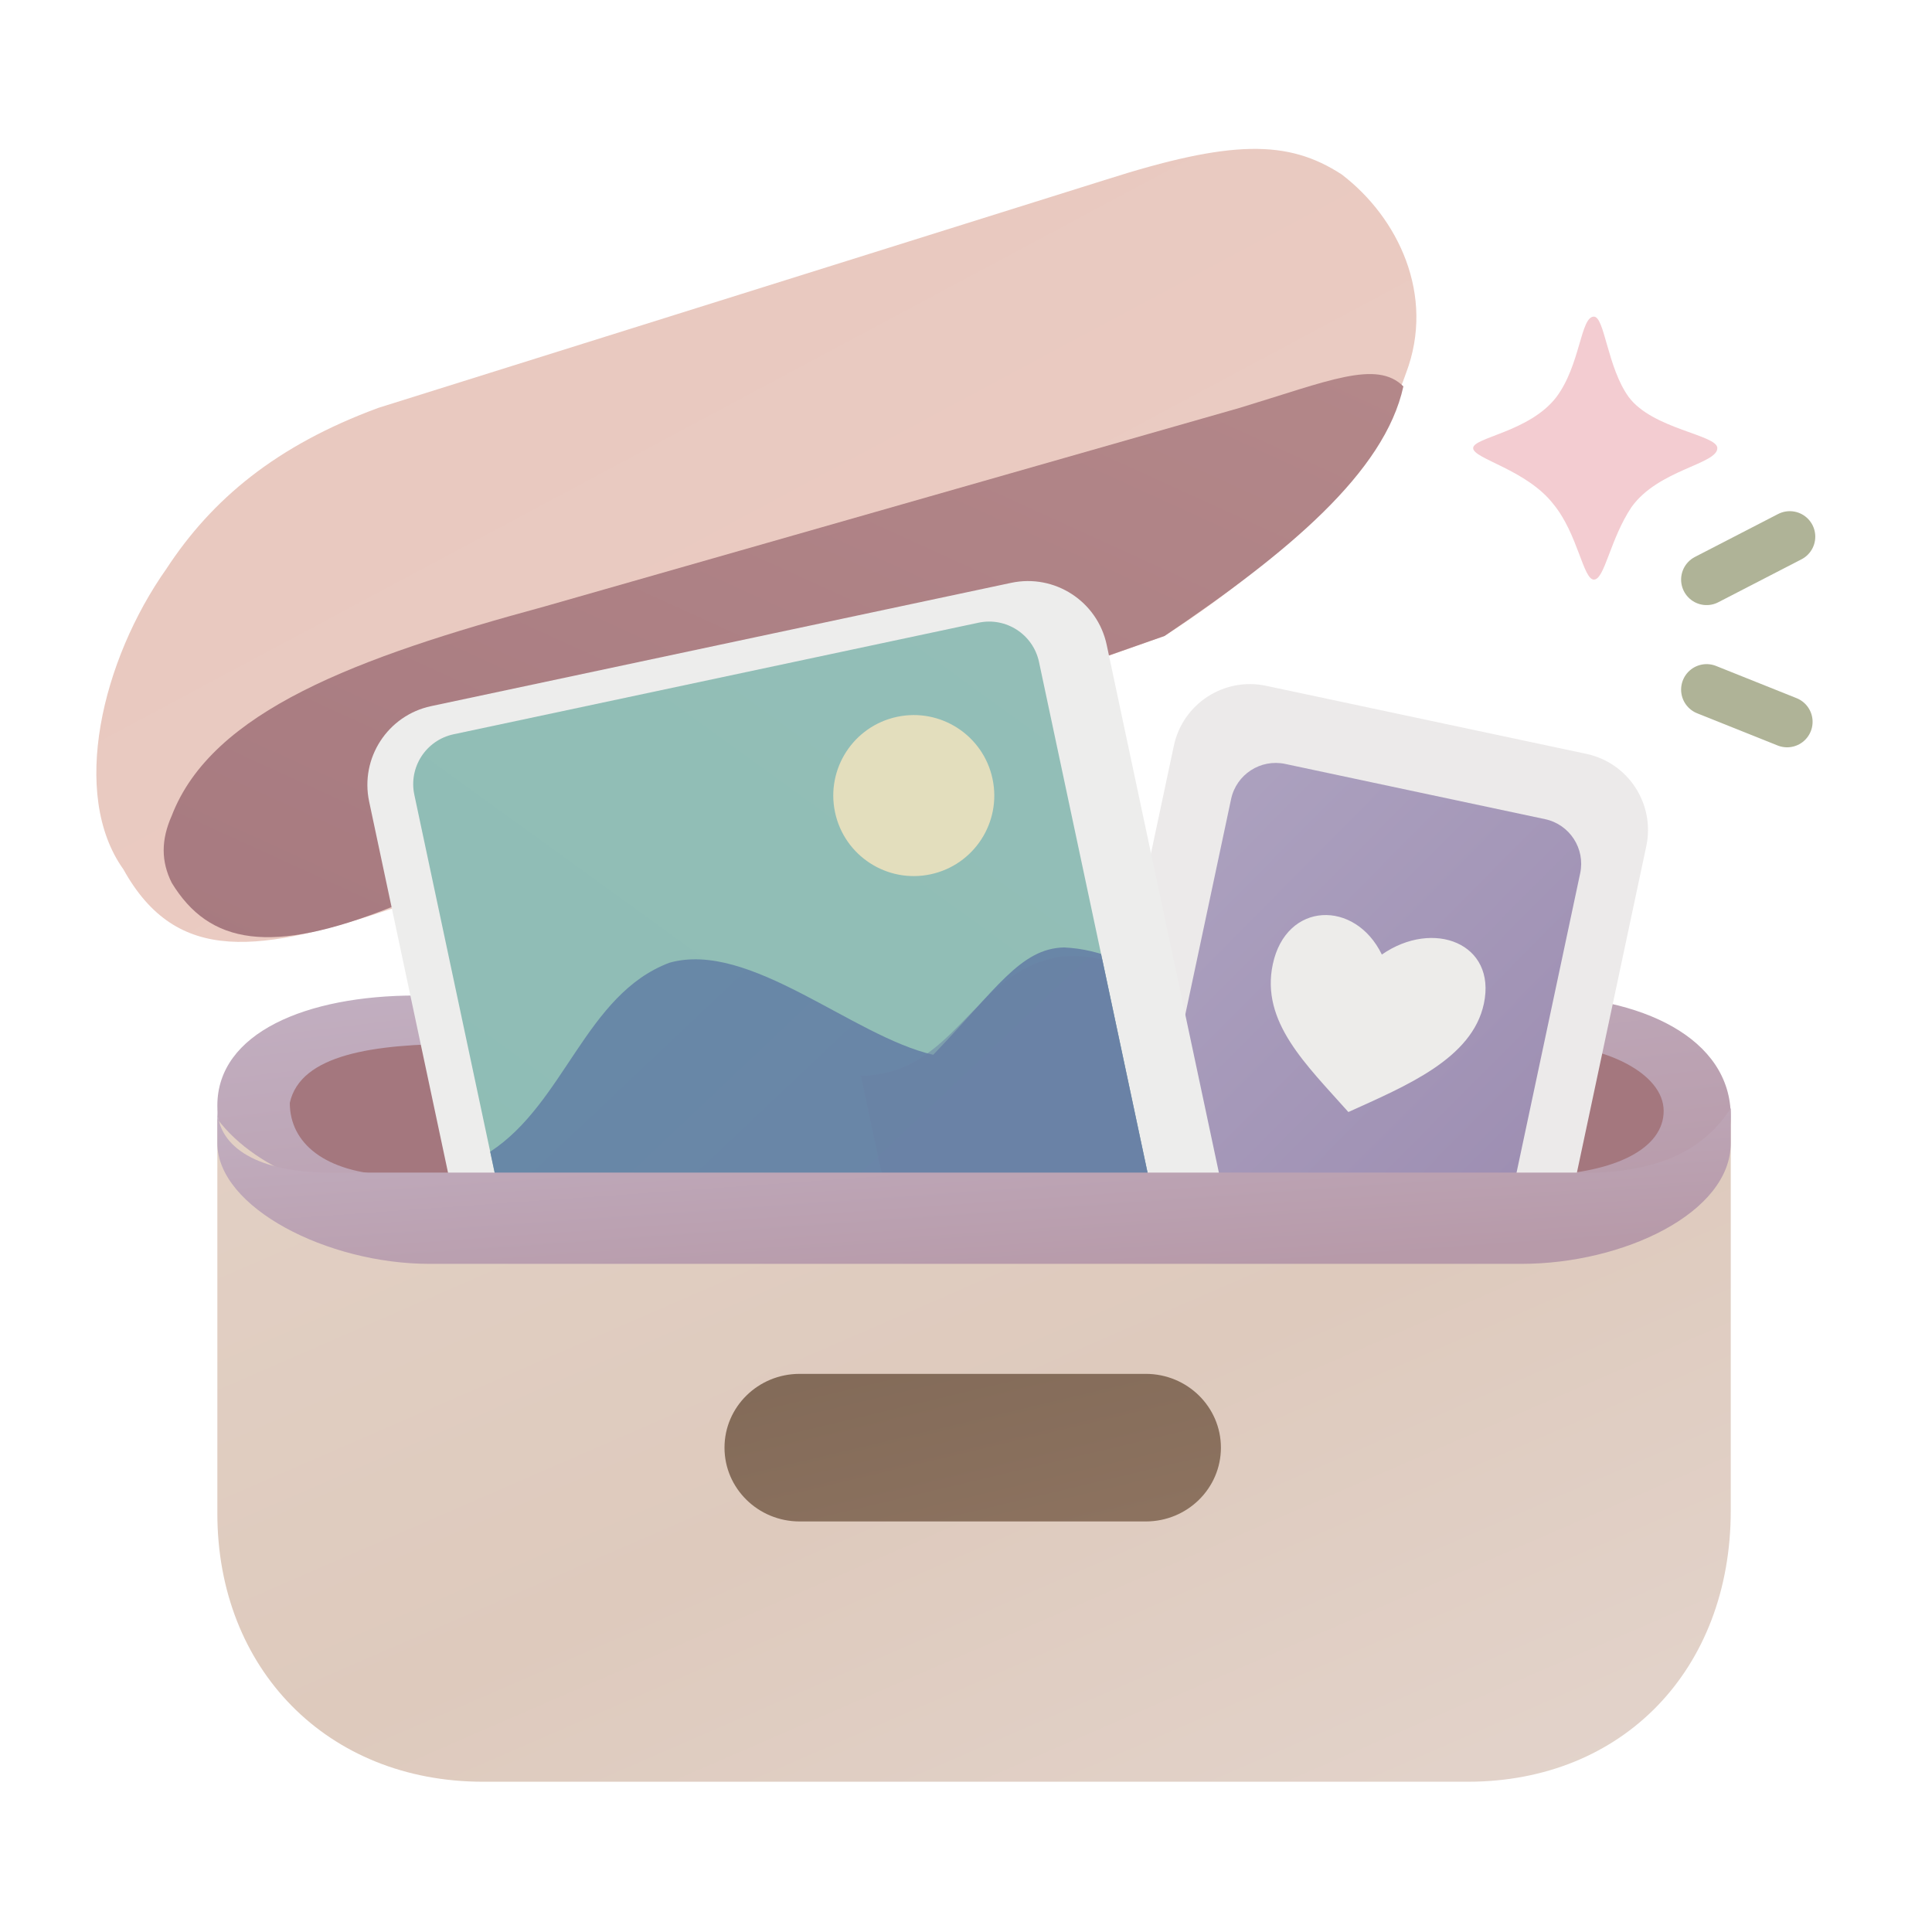
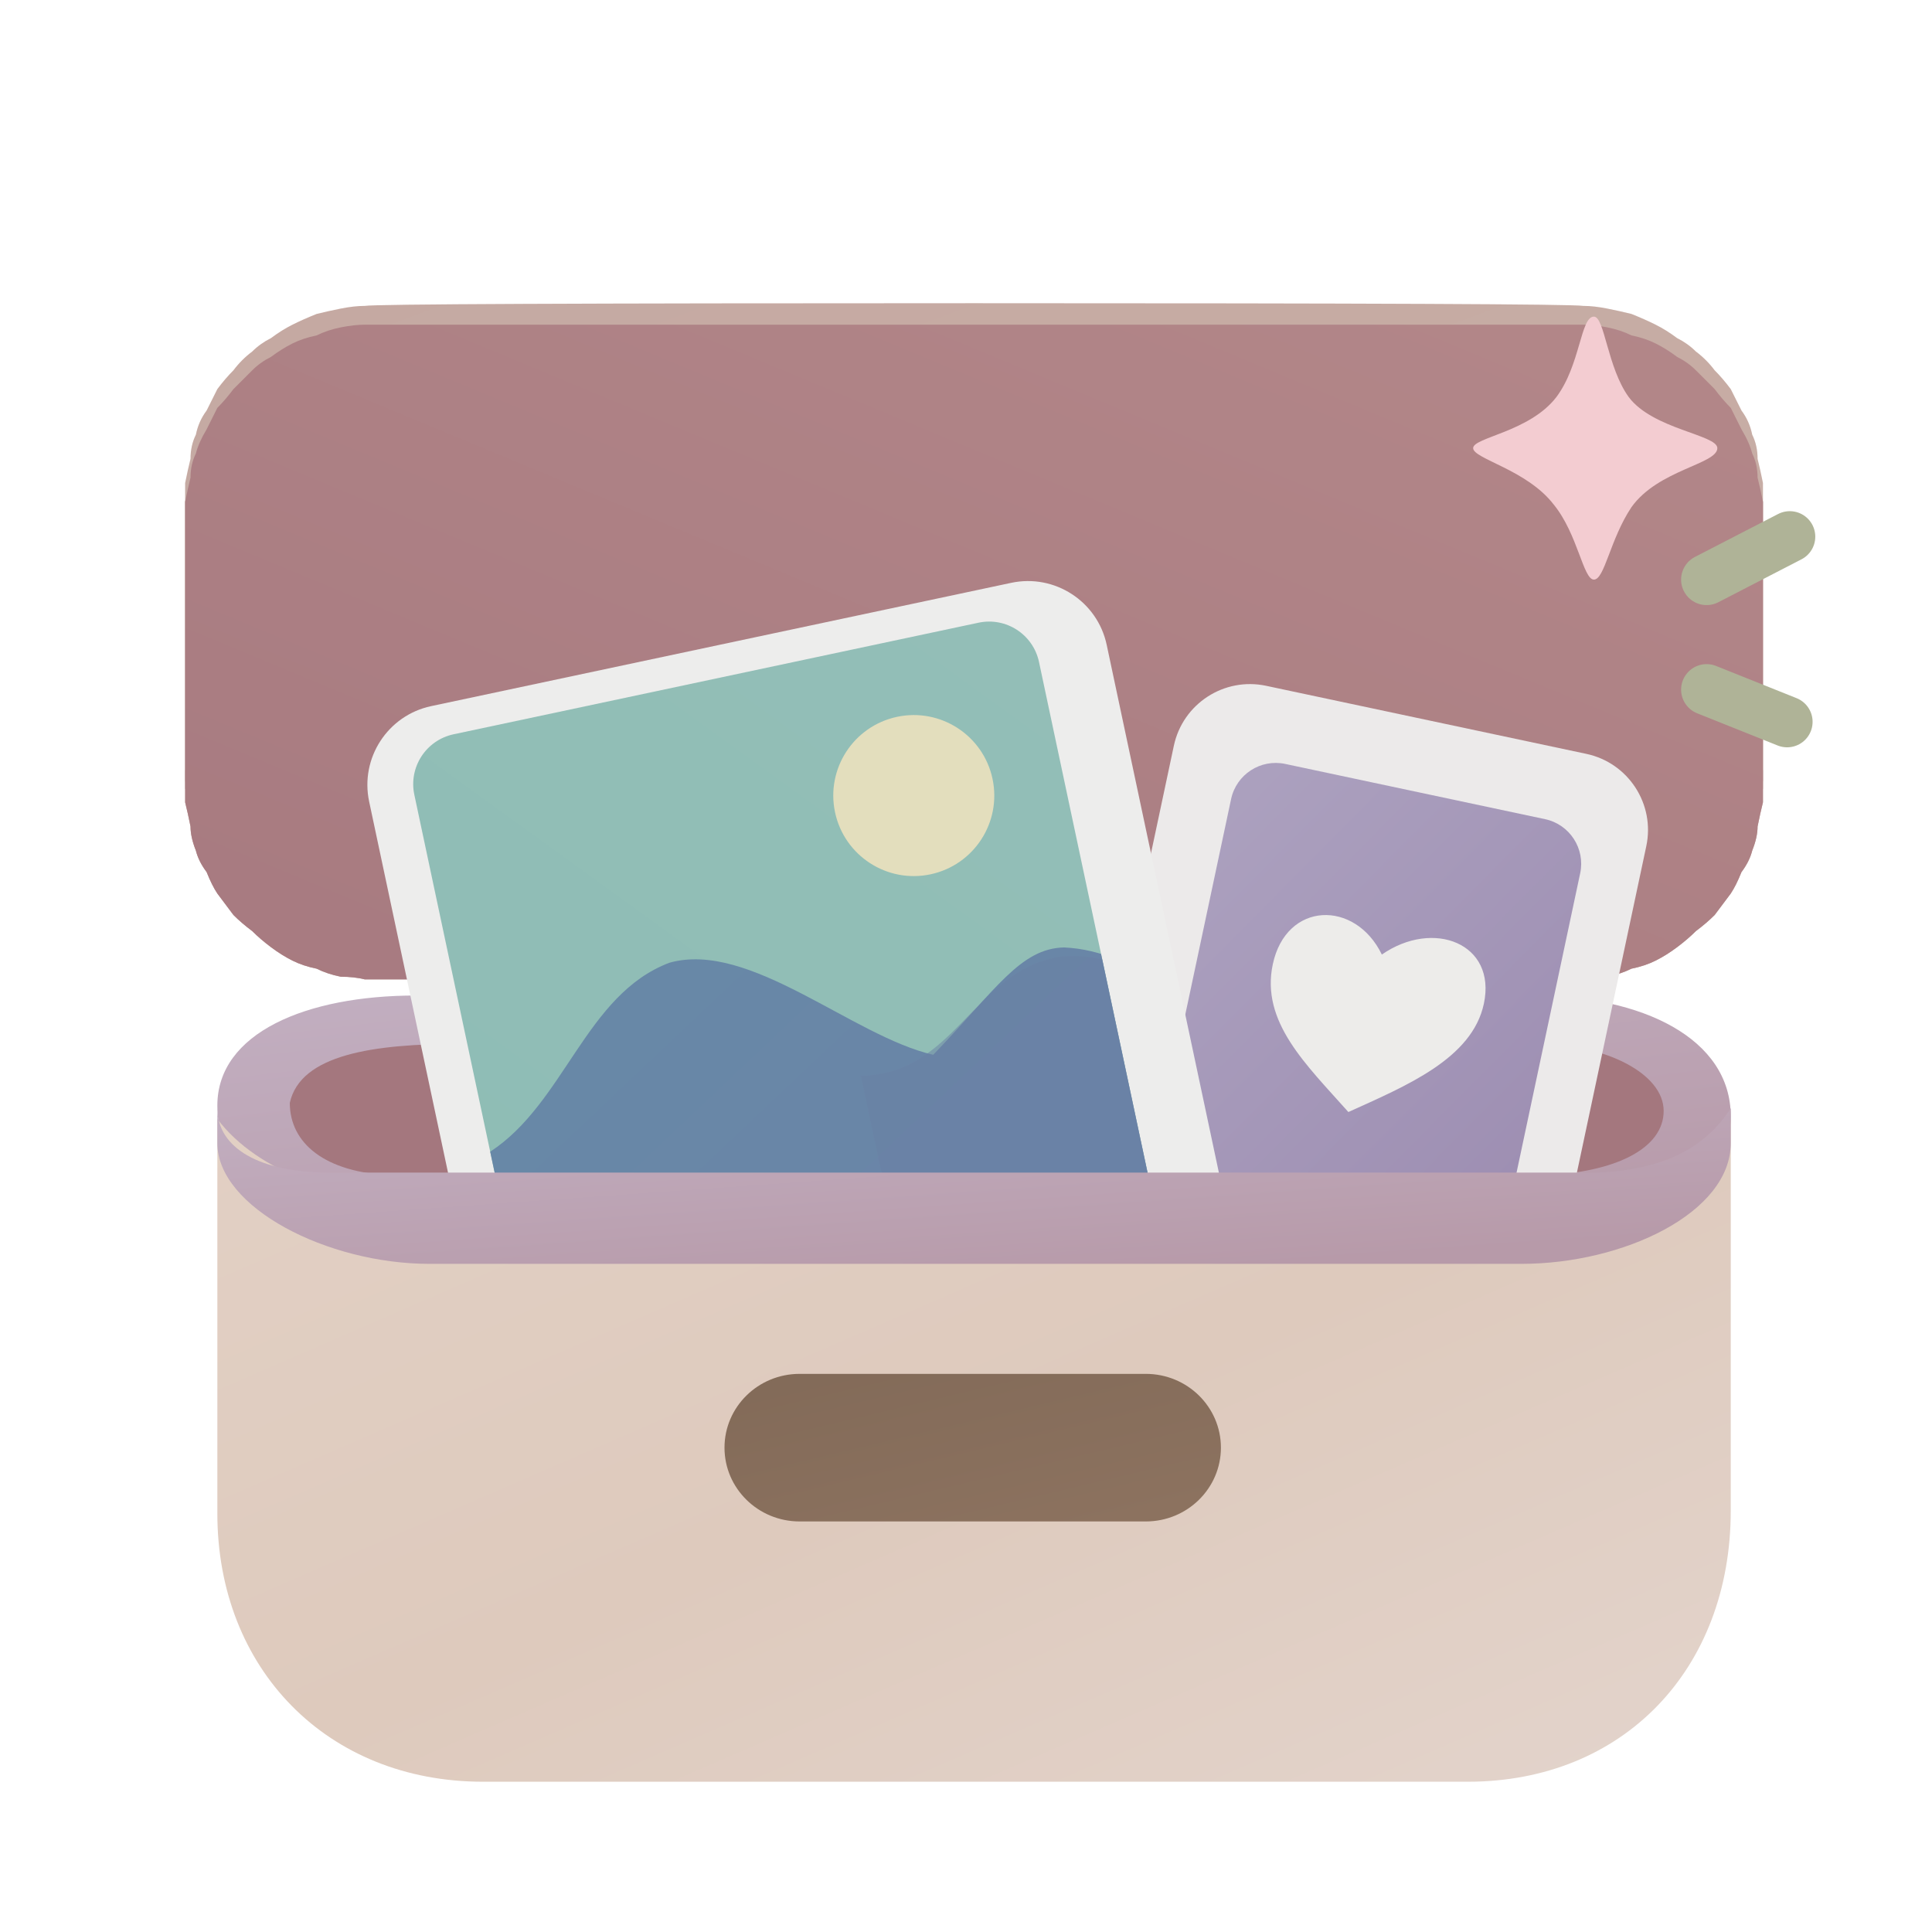
<svg xmlns="http://www.w3.org/2000/svg" viewBox="260 155 720 720" role="img" aria-label="Schuhkarton logo">
  <defs>
    <linearGradient id="sk-lidTop" x1="0" y1="0" x2="0.9" y2="1">
      <stop stop-color="#e8c7be" />
      <stop offset="1" stop-color="#ebcdc4" />
    </linearGradient>
    <linearGradient id="sk-lidInside" x1="0" y1="1" x2="1" y2="0">
      <stop stop-color="#a77a80" />
      <stop offset="1" stop-color="#b38789" />
    </linearGradient>
    <linearGradient id="sk-rim" x1="0" y1="0" x2="0.7" y2="1">
      <stop stop-color="#c2afc1" />
      <stop offset="1" stop-color="#b79aa9" />
    </linearGradient>
    <linearGradient id="sk-box" x1="0" y1="0" x2="1" y2="1">
      <stop stop-color="#e2d0c4" />
      <stop offset="0.5" stop-color="#decabd" />
      <stop offset="1" stop-color="#e3d4cc" />
    </linearGradient>
    <linearGradient id="sk-slot" x1="0" y1="0" x2="0.8" y2="1">
      <stop stop-color="#826a58" />
      <stop offset="1" stop-color="#8c725f" />
    </linearGradient>
    <linearGradient id="sk-sky" x1="0" y1="1" x2="1" y2="0">
      <stop stop-color="#8ebdb5" />
      <stop offset="1" stop-color="#93beb7" />
    </linearGradient>
    <linearGradient id="sk-mountains" x1="0" y1="0" x2="1" y2="1">
      <stop stop-color="#6789a7" />
      <stop offset="1" stop-color="#6c82a8" />
    </linearGradient>
    <linearGradient id="sk-heartBg" x1="0" y1="0" x2="1" y2="1">
      <stop stop-color="#aca1bf" />
      <stop offset="1" stop-color="#9b8bb0" />
    </linearGradient>
    <clipPath id="sk-scene">
      <rect x="429" y="405" width="238" height="260" rx="19" />
    </clipPath>
    <clipPath id="sk-inbox">
      <rect x="260" y="155" width="720" height="640" />
    </clipPath>
  </defs>
-   <g class="lid">
-     <path fill="url(#sk-lidTop)" d="M306 479C286 451 298 401 322 367C339 341 363 321 401 307L672 222C719 207 740 207 760 220C781 236 795 265 784 294C773 326 745 359 694 392L408 493C357 510 326 515 306 479Z" />
-     <path fill="url(#sk-lidInside)" d="M324 459C339 420 393 400 463 381L722 307C755 297 773 289 783 299C776 331 740 361 694 392L406 493C361 511 338 507 324 484C320 476 320 468 324 459Z" />
-   </g>
  <path fill="url(#sk-rim)" d="M341 567C341 540 374 526 415 526H831C872 526 905 542 905 571C905 598 870 626 823 626H423C376 626 341 599 341 567Z" />
  <path fill="#a4777e" d="M368 566C372 548 399 544 432 544H833C858 544 880 555 880 569C880 583 862 592 835 593H406C381 592 368 581 368 566Z" />
+   <g class="lid">
+     <g fill="url(#sk-lidTop)">
+       <path d="M329 391Q329 442 329 446Q330 451 331 456Q331 460 333 465Q334 469 337 473Q339 477 341 481Q344 485 347 488Q350 492 354 495Q357 498 361 501Q365 503 369 505Q373 507 378 509Q382 510 387 511Q392 512 396 512Q401 513 623 513Q845 513 850 512Q854 512 859 511Q864 510 868 509Q873 507 877 505Q881 503 885 501Q889 498 892 495Q896 492 899 488Q902 485 905 481Q907 477 909 473Q912 469 913 465Q915 460 915 456Q916 451 917 446Q917 442 917 391Q917 339 917 335Q916 330 915 326Q915 321 913 317Q912 312 909 308Q907 304 905 300Q902 296 899 293Q896 289 892 286Q889 283 885 281Q881 278 877 276Q873 274 868 272Q864 271 859 270Q854 269 850 269Q845 268 623 268Q401 268 396 269Q392 269 387 270Q382 271 378 272Q373 274 369 276Q365 278 361 281Q357 283 354 286Q350 289 347 293Q344 296 341 300Q339 304 337 308Q334 312 333 317Q331 321 331 326Q330 330 329 335Q329 339 329 391Z" />
+       <path d="M329 398Q329 449 329 454Q330 458 331 463Q331 467 333 472Q334 476 337 480Q339 485 341 488Q344 492 347 496Q350 499 354 502Q357 505 361 508Q365 511 369 513Q373 515 378 516Q382 518 387 519Q392 519 396 520Q401 520 623 520Q845 520 850 520Q854 519 859 519Q864 518 868 516Q873 515 877 513Q881 511 885 508Q889 505 892 502Q896 499 899 496Q902 492 905 488Q907 485 909 480Q912 476 913 472Q915 467 915 463Q916 458 917 454Q917 449 917 398Q917 347 917 342Q916 337 915 333Q915 328 913 324Q912 320 909 315Q907 311 905 307Q902 304 899 300Q896 297 892 293Q889 290 885 288Q881 285 877 283Q873 281 868 280Q864 278 859 277Q854 276 850 276Q845 276 623 276Q401 276 396 276Q392 276 387 277Q382 278 378 280Q373 281 369 283Q365 285 361 288Q357 290 354 293Q350 297 347 300Q344 304 341 307Q339 311 337 315Q334 320 333 324Q331 328 331 333Q330 337 329 342Q329 347 329 398Z" />
+       <path d="M329 442L917 442L917 449L329 449Z" />
+     </g>
+     <g fill="#000" opacity=".15">
+       <path d="M329 391Q329 442 329 446Q330 451 331 456Q331 460 333 465Q334 469 337 473Q339 477 341 481Q344 485 347 488Q350 492 354 495Q357 498 361 501Q365 503 369 505Q373 507 378 509Q382 510 387 511Q392 512 396 512Q401 513 623 513Q845 513 850 512Q854 512 859 511Q864 510 868 509Q873 507 877 505Q881 503 885 501Q889 498 892 495Q896 492 899 488Q902 485 905 481Q907 477 909 473Q912 469 913 465Q915 460 915 456Q916 451 917 446Q917 442 917 391Q917 339 917 335Q916 330 915 326Q915 321 913 317Q912 312 909 308Q907 304 905 300Q902 296 899 293Q896 289 892 286Q889 283 885 281Q881 278 877 276Q873 274 868 272Q864 271 859 270Q854 269 850 269Q845 268 623 268Q401 268 396 269Q392 269 387 270Q382 271 378 272Q373 274 369 276Q365 278 361 281Q357 283 354 286Q350 289 347 293Q344 296 341 300Q339 304 337 308Q334 312 333 317Q331 321 331 326Q330 330 329 335Q329 339 329 391Z" />
+       <path d="M329 398Q329 449 329 454Q330 458 331 463Q331 467 333 472Q334 476 337 480Q339 485 341 488Q344 492 347 496Q350 499 354 502Q357 505 361 508Q365 511 369 513Q373 515 378 516Q382 518 387 519Q392 519 396 520Q401 520 623 520Q845 520 850 520Q854 519 859 519Q864 518 868 516Q873 515 877 513Q881 511 885 508Q889 505 892 502Q896 499 899 496Q902 492 905 488Q907 485 909 480Q912 476 913 472Q915 467 915 463Q916 458 917 454Q917 449 917 398Q917 347 917 342Q916 337 915 333Q915 328 913 324Q912 320 909 315Q907 311 905 307Q902 304 899 300Q896 297 892 293Q889 290 885 288Q881 285 877 283Q873 281 868 280Q864 278 859 277Q854 276 850 276Q845 276 623 276Q401 276 396 276Q392 276 387 277Q382 278 378 280Q373 281 369 283Q365 285 361 288Q357 290 354 293Q350 297 347 300Q344 304 341 307Q339 311 337 315Q334 320 333 324Q331 328 331 333Q330 337 329 342Q329 347 329 398Z" />
+       <path d="M329 442L917 442L917 449L329 449Z" />
+     </g>
+     <path fill="url(#sk-lidInside)" d="M329 398Q329 449 329 454Q330 458 331 463Q331 467 333 472Q334 476 337 480Q339 485 341 488Q344 492 347 496Q350 499 354 502Q357 505 361 508Q365 511 369 513Q373 515 378 516Q382 518 387 519Q392 519 396 520Q401 520 623 520Q845 520 850 520Q854 519 859 519Q864 518 868 516Q873 515 877 513Q881 511 885 508Q889 505 892 502Q896 499 899 496Q902 492 905 488Q907 485 909 480Q912 476 913 472Q915 467 915 463Q916 458 917 454Q917 449 917 398Q917 347 917 342Q916 337 915 333Q915 328 913 324Q912 320 909 315Q907 311 905 307Q902 304 899 300Q896 297 892 293Q889 290 885 288Q881 285 877 283Q873 281 868 280Q864 278 859 277Q854 276 850 276Q845 276 623 276Q401 276 396 276Q392 276 387 277Q382 278 378 280Q373 281 369 283Q365 285 361 288Q357 290 354 293Q350 297 347 300Q344 304 341 307Q339 311 337 315Q334 320 333 324Q331 328 331 333Q330 337 329 342Q329 347 329 398Z" />
+   </g>
  <g clip-path="url(#sk-inbox)">
    <g class="p2">
      <g transform="rotate(12 771 515)">
        <rect x="682" y="421" width="180" height="255" rx="29" fill="#eceaea" />
        <rect x="707" y="448" width="133" height="208" rx="17" fill="url(#sk-heartBg)" />
        <path fill="#edecea" d="M774 510C760 492 735 498 735 522C735 544 755 556 774 570C793 556 815 541 815 520C815 497 790 493 774 510Z" />
      </g>
    </g>
    <g class="p1">
      <g transform="rotate(-12 551 507)">
        <rect x="412" y="393" width="281" height="307" rx="30" fill="#ededec" />
        <g clip-path="url(#sk-scene)">
          <rect x="429" y="405" width="238" height="260" rx="19" fill="url(#sk-sky)" />
          <circle cx="611" cy="463" r="30" fill="#e3debd" />
          <path fill="url(#sk-mountains)" d="M429 560C460 548 476 510 509 505C540 503 570 546 598 559C626 540 638 527 654 530C681 537 696 564 712 572L712 678H429Z" />
          <path fill="#6a80a4" opacity="0.5" d="M570 561C604 568 619 532 651 533C678 535 699 564 712 576V678H570Z" />
        </g>
      </g>
    </g>
  </g>
  <path fill="url(#sk-box)" d="M341 572C356 592 388 603 419 603H827C862 603 891 589 905 572V718C905 777 865 819 807 819H440C382 819 341 777 341 719Z" />
  <path fill="url(#sk-rim)" d="M341 568C341 583 357 592 383 592H855C881 591 896 582 905 568V581C905 607 865 626 827 626H420C382 626 341 605 341 581Z" />
  <rect x="530" y="667" width="185" height="55" rx="28" fill="url(#sk-slot)" />
  <path class="star" fill="#f3ccd1" d="M854 273C858 273 859 292 867 303C876 315 900 317 900 322C900 328 878 330 868 344C860 356 858 371 854 371C850 371 848 354 839 343C829 330 809 326 809 322C809 318 830 316 840 303C849 291 849 273 854 273Z" />
  <path class="rays" d="M896 371L927 355M896 412L926 424" fill="none" stroke="#afb397" stroke-width="19" stroke-linecap="round" />
</svg>
